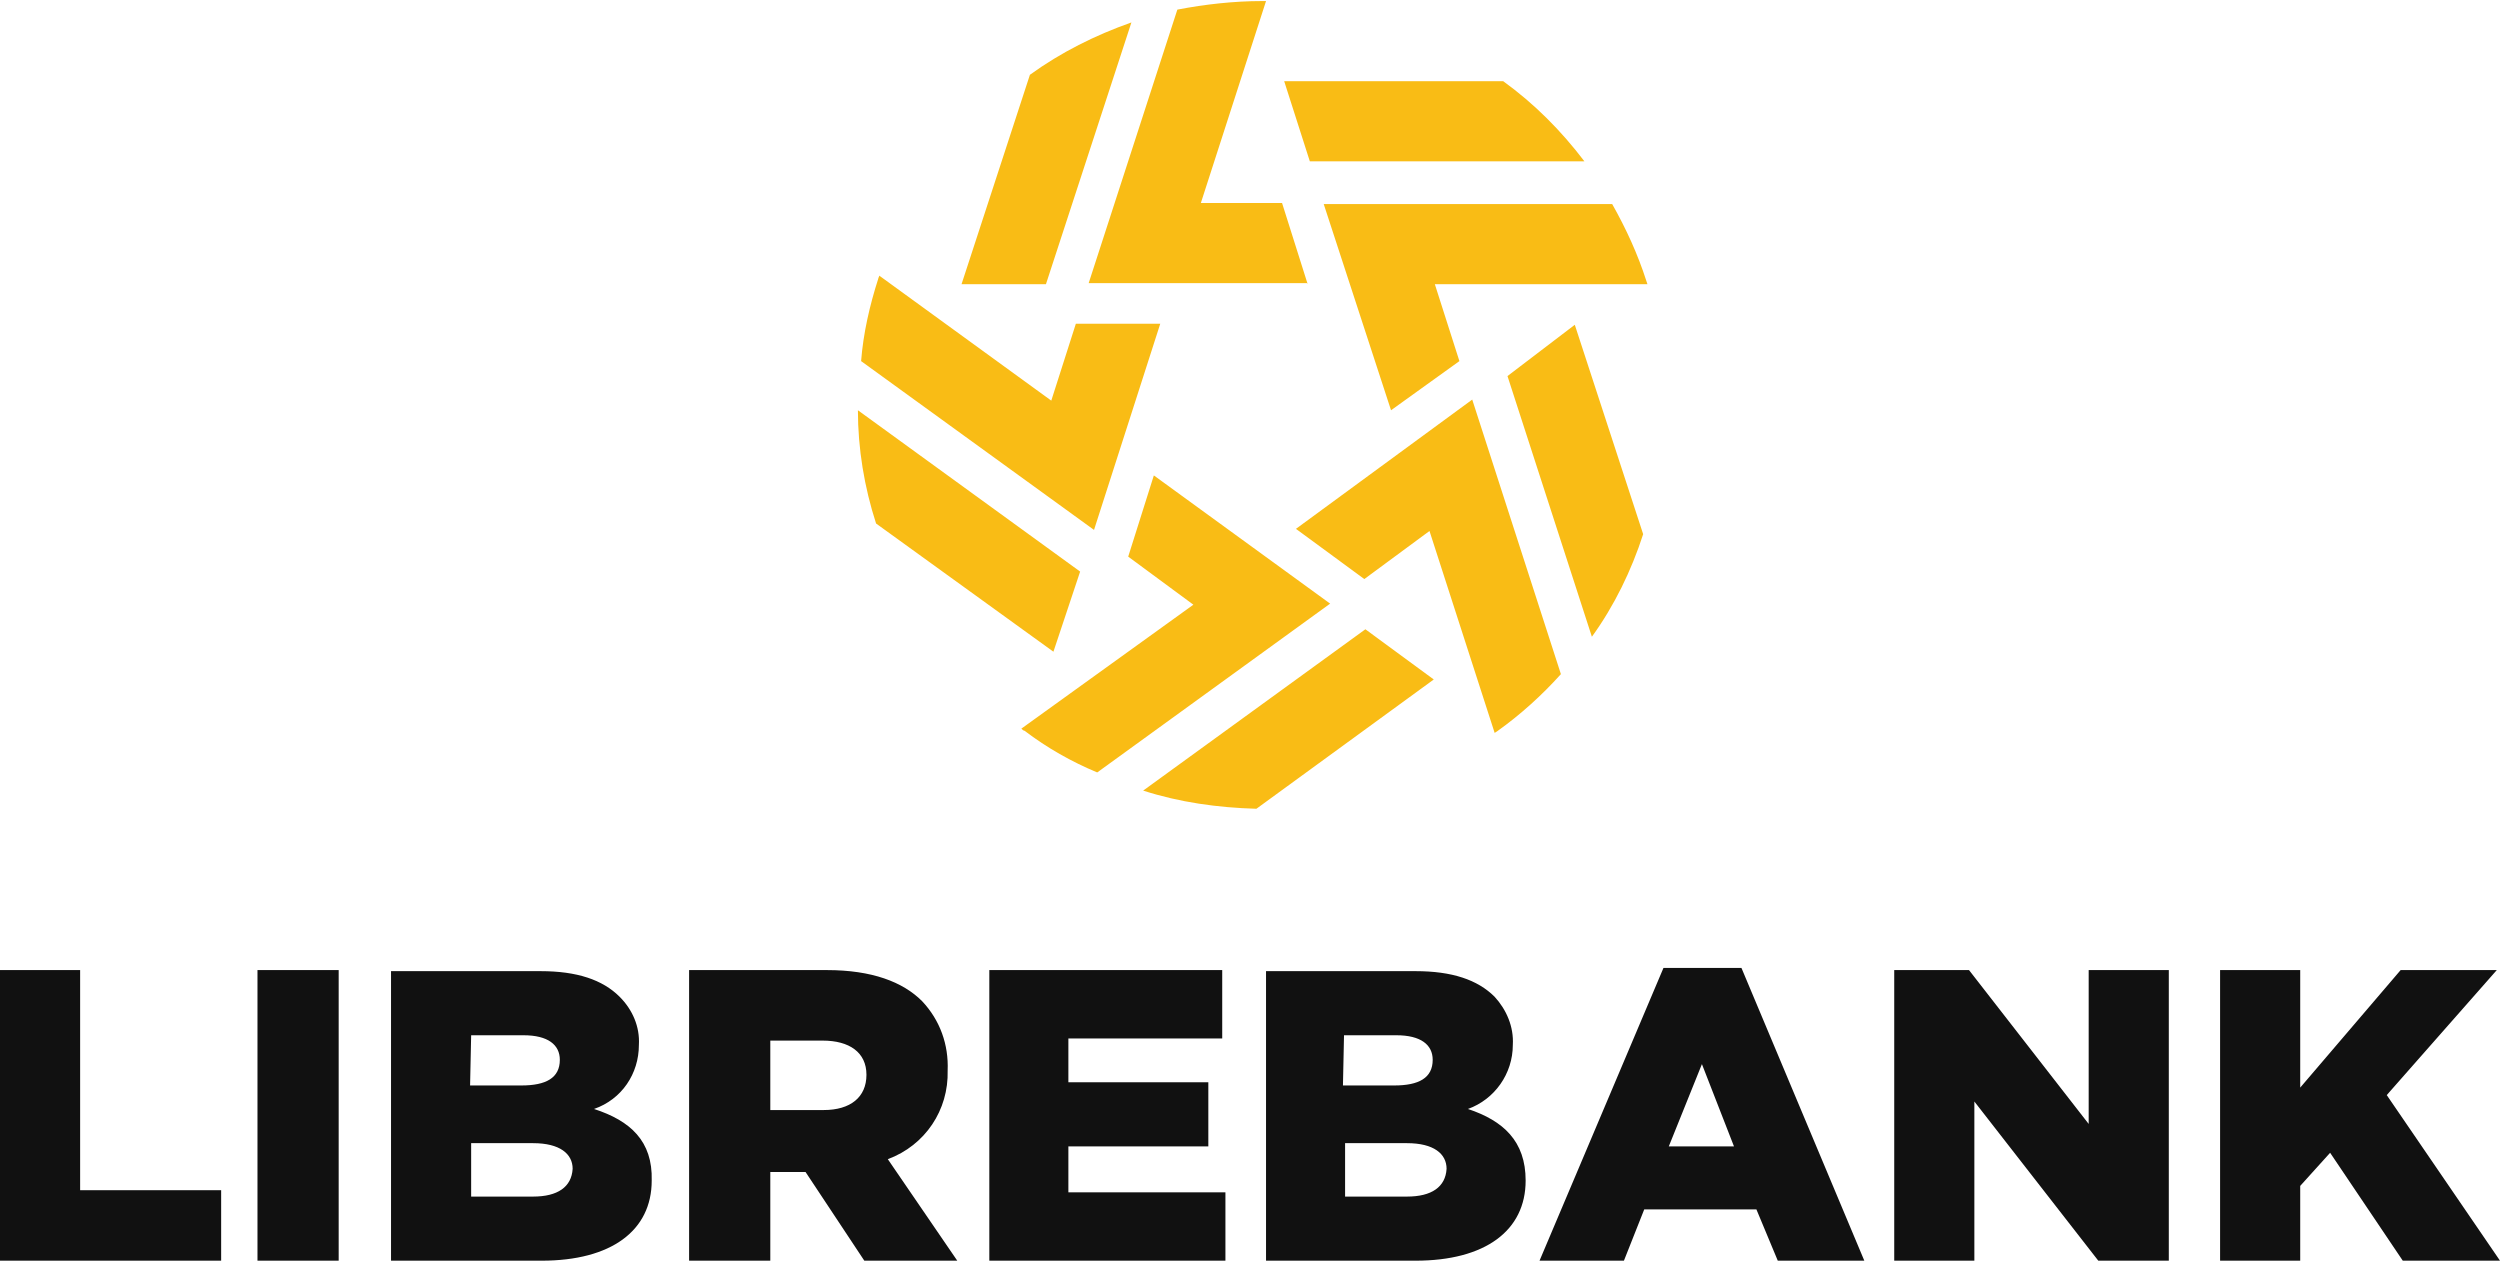
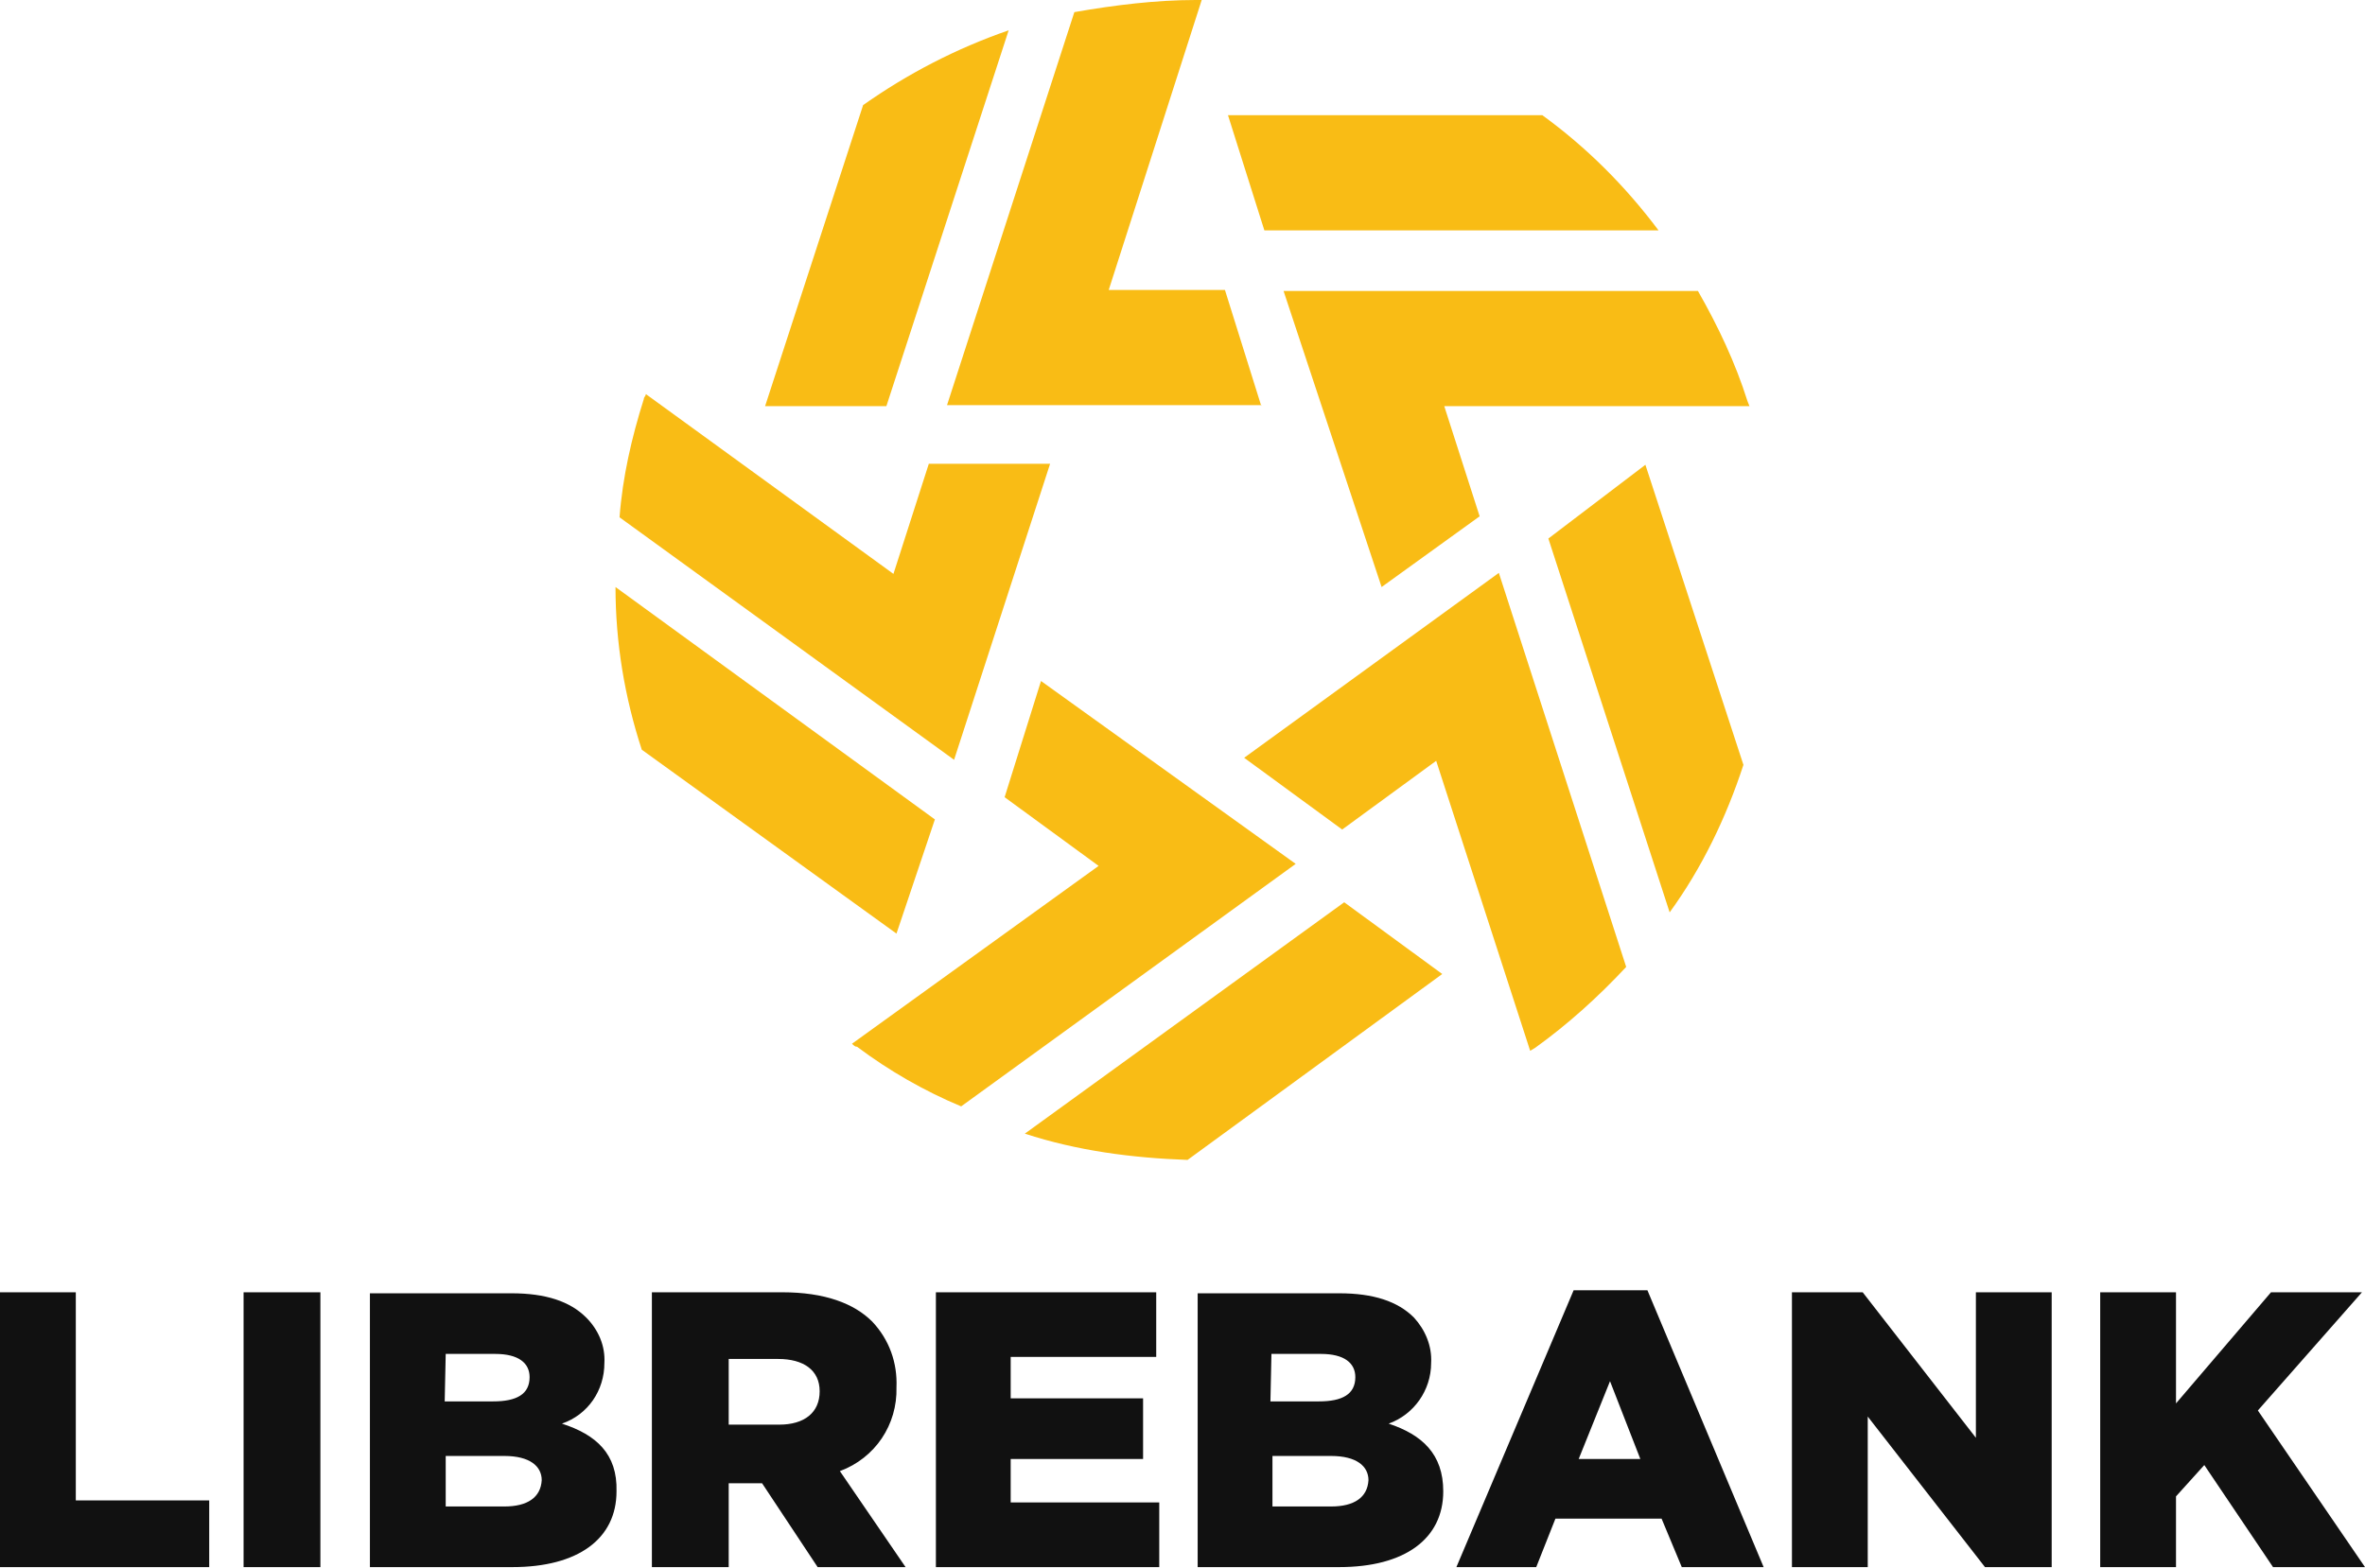
- <svg xmlns="http://www.w3.org/2000/svg" version="1.1" id="Слой_1" shape-rendering="geometricPrecision" image-rendering="optimizeQuality" text-rendering="geometricPrecision" x="0px" y="0px" viewBox="0 0 234 118" style="enable-background:new 0 0 234 118;" xml:space="preserve">
+ <svg xmlns="http://www.w3.org/2000/svg" version="1.1" id="Слой_1" shape-rendering="geometricPrecision" image-rendering="optimizeQuality" text-rendering="geometricPrecision" x="0px" y="0px" viewBox="0 0 234 155.1" style="enable-background:new 0 0 234 155.1;" xml:space="preserve">
  <style type="text/css">
	.st0{fill:#F9BC15;}
	.st1{fill:#111111;}
</style>
  <g id="Canvas">
    <g id="path38">
-       <path id="path0_fill" class="st0" d="M101.1,53.5L80.3,38.4C80.3,42,80.9,45.6,82,49l16.6,12L101.1,53.5z M107,74    c3.4,1.1,7,1.6,10.6,1.7l16.6-12.1l-6.4-4.7L107,74z M108,44.5l-2.4,7.6l6.1,4.5L95.6,68.2c0.1,0.1,0.2,0.2,0.3,0.2    c2.1,1.6,4.4,2.9,6.8,3.9l21.8-15.8L108,44.5z M141.1,35.2l7.9,24.4c2.1-2.9,3.7-6.2,4.8-9.6l-6.4-19.6L141.1,35.2z M121.3,49.5    l6.4,4.7l6.1-4.5l6.1,18.9l0.3-0.2c2.1-1.5,4.1-3.3,5.9-5.3l-8.3-25.7L121.3,49.5z M108.6,30.3h-7.9l-2.3,7.2L82.3,25.8    c0,0.1-0.1,0.2-0.1,0.3c-0.8,2.5-1.4,5.1-1.6,7.7l21.8,15.8L108.6,30.3z M148.3,15.1c-2.2-2.9-4.7-5.4-7.6-7.5h-20.5l2.4,7.5    H148.3z M130.2,38.4l6.4-4.6l-2.3-7.2h19.9l-0.1-0.3c-0.8-2.5-1.9-4.9-3.2-7.2h-27L130.2,38.4z M105.9,2.1    c-3.4,1.2-6.6,2.8-9.5,4.9L90,26.6h7.9L105.9,2.1z M122.4,26.6L120,19h-7.6l6.1-18.9h-0.4c-2.6,0-5.3,0.3-7.9,0.8l-8.3,25.6H122.4    z" />
+       <path id="path0_fill" class="st0" d="M92.5,81.1L60.9,58.1c0,5.5,0.9,10.9,2.6,16.1l25.2,18.2L92.5,81.1z M101.4,112.2    c5.2,1.7,10.6,2.4,16.1,2.6l25.2-18.4l-9.7-7.1L101.4,112.2z M103,67.4l-3.6,11.5l9.3,6.8l-24.4,17.6c0.2,0.2,0.3,0.3,0.5,0.3    c3.2,2.4,6.7,4.4,10.3,5.9l33.1-24L103,67.4z M153.2,53.3l12,37c3.2-4.4,5.6-9.4,7.3-14.6L162.8,46L153.2,53.3z M123.1,75l9.7,7.1    l9.3-6.8l9.3,28.7l0.5-0.3c3.2-2.3,6.2-5,9-8l-12.6-39L123.1,75z M103.9,45.9h-12l-3.5,10.9L63.9,39c0,0.2-0.2,0.3-0.2,0.5    c-1.2,3.8-2.1,7.7-2.4,11.7l33.1,24L103.9,45.9z M164.1,22.8c-3.3-4.4-7.1-8.2-11.5-11.4h-31.1l3.6,11.4H164.1z M136.7,58.1l9.7-7    l-3.5-10.9h30.2l-0.2-0.5c-1.2-3.8-2.9-7.4-4.9-10.9h-41L136.7,58.1z M99.8,3c-5.2,1.8-10,4.3-14.4,7.4l-9.7,29.8h12L99.8,3z     M124.8,40.2l-3.6-11.5h-11.5L118.9,0h-0.6c-3.9,0-8,0.5-12,1.2L93.7,40.1h31.1V40.2z" />
    </g>
  </g>
  <g id="Canvas-2">
    <g id="path34">
-       <path id="path0_fill-2" class="st1" d="M100,107.3h13.1v-6H100v-4.1h14.4v-6.4H92.6V118h22.1v-6.4H100V107.3z M131.7,112h-5.8v-5    h5.8c2.5,0,3.7,1,3.7,2.4C135.3,111.1,134,112,131.7,112z M125.8,96.9h4.9c2.3,0,3.4,0.9,3.4,2.3c0,1.7-1.3,2.4-3.6,2.4h-4.8    L125.8,96.9z M137.4,103.8c2.5-0.9,4.2-3.3,4.2-6c0.1-1.7-0.6-3.3-1.7-4.5c-1.6-1.6-4-2.4-7.4-2.4h-14V118h14    c6.5,0,10.3-2.8,10.3-7.5C142.8,106.8,140.7,104.9,137.4,103.8L137.4,103.8z M223.4,102.5l10.3-11.7h-9l-9.4,11V90.8h-7.5V118h7.5    v-7l2.8-3.1l6.8,10.1h9.1L223.4,102.5z M77.1,103.9h-5v-6.5H77c2.5,0,4.1,1.1,4.1,3.2C81.1,102.7,79.6,103.9,77.1,103.9    L77.1,103.9z M88.7,100.2c0.1-2.4-0.7-4.7-2.4-6.5c-1.8-1.8-4.7-2.9-8.9-2.9H64.5V118h7.6v-8.3h3.3l5.5,8.3h8.7l-6.5-9.5    C86.6,107.2,88.8,103.9,88.7,100.2L88.7,100.2z M156.2,107.3l3.1-7.7l3,7.7H156.2z M155.7,90.6L144.1,118h7.9l1.9-4.8h10.5l2,4.8    h8.1L163,90.6L155.7,90.6z M195.5,105.2l-11.2-14.4h-7V118h7.5v-14.9l11.6,14.9h6.6V90.8h-7.5L195.5,105.2z M49.9,112h-5.8v-5h5.8    c2.5,0,3.7,1,3.7,2.4C53.5,111.1,52.2,112,49.9,112L49.9,112z M44.1,96.9H49c2.3,0,3.4,0.9,3.4,2.3c0,1.7-1.3,2.4-3.6,2.4H44    L44.1,96.9z M55.6,103.8c2.6-0.9,4.2-3.3,4.2-6c0.1-1.7-0.6-3.3-1.8-4.5c-1.6-1.6-4-2.4-7.4-2.4h-14V118h14.1    c6.5,0,10.3-2.8,10.3-7.5C61.1,106.8,59,104.9,55.6,103.8L55.6,103.8z M7.5,90.8H0V118h20.7v-6.6H7.5L7.5,90.8z M24.1,118h7.6    V90.8h-7.6V118z" />
+       <path id="path0_fill-2" class="st1" d="M100,144.4h13.1v-6H100v-4.1h14.4v-6.4H92.6v27.2h22.1v-6.4H100V144.4z M131.7,149.1h-5.8    v-5h5.8c2.5,0,3.7,1,3.7,2.4C135.3,148.2,134,149.1,131.7,149.1z M125.8,134h4.9c2.3,0,3.4,0.9,3.4,2.3c0,1.7-1.3,2.4-3.6,2.4    h-4.8L125.8,134z M137.4,140.9c2.5-0.9,4.2-3.3,4.2-6c0.1-1.7-0.6-3.3-1.7-4.5c-1.6-1.6-4-2.4-7.4-2.4h-14v27.1h14    c6.5,0,10.3-2.8,10.3-7.5C142.8,143.9,140.7,142,137.4,140.9L137.4,140.9z M223.4,139.6l10.3-11.7h-9l-9.4,11v-11h-7.5v27.2h7.5    v-7l2.8-3.1l6.8,10.1h9.1L223.4,139.6z M77.1,141h-5v-6.5H77c2.5,0,4.1,1.1,4.1,3.2C81.1,139.8,79.6,141,77.1,141L77.1,141z     M88.7,137.3c0.1-2.4-0.7-4.7-2.4-6.5c-1.8-1.8-4.7-2.9-8.9-2.9H64.5v27.2h7.6v-8.3h3.3l5.5,8.3h8.7l-6.5-9.5    C86.6,144.3,88.8,141,88.7,137.3L88.7,137.3z M156.2,144.4l3.1-7.7l3,7.7H156.2z M155.7,127.7l-11.6,27.4h7.9l1.9-4.8h10.5l2,4.8    h8.1L163,127.7H155.7z M195.5,142.3l-11.2-14.4h-7v27.2h7.5v-14.9l11.6,14.9h6.6v-27.2h-7.5L195.5,142.3z M49.9,149.1h-5.8v-5h5.8    c2.5,0,3.7,1,3.7,2.4C53.5,148.2,52.2,149.1,49.9,149.1L49.9,149.1z M44.1,134H49c2.3,0,3.4,0.9,3.4,2.3c0,1.7-1.3,2.4-3.6,2.4H44    L44.1,134z M55.6,140.9c2.6-0.9,4.2-3.3,4.2-6c0.1-1.7-0.6-3.3-1.8-4.5c-1.6-1.6-4-2.4-7.4-2.4h-14v27.1h14.1    c6.5,0,10.3-2.8,10.3-7.5C61.1,143.9,59,142,55.6,140.9L55.6,140.9z M7.5,127.9H0v27.2h20.7v-6.6H7.5V127.9z M24.1,155.1h7.6    v-27.2h-7.6V155.1z" />
    </g>
  </g>
</svg>
